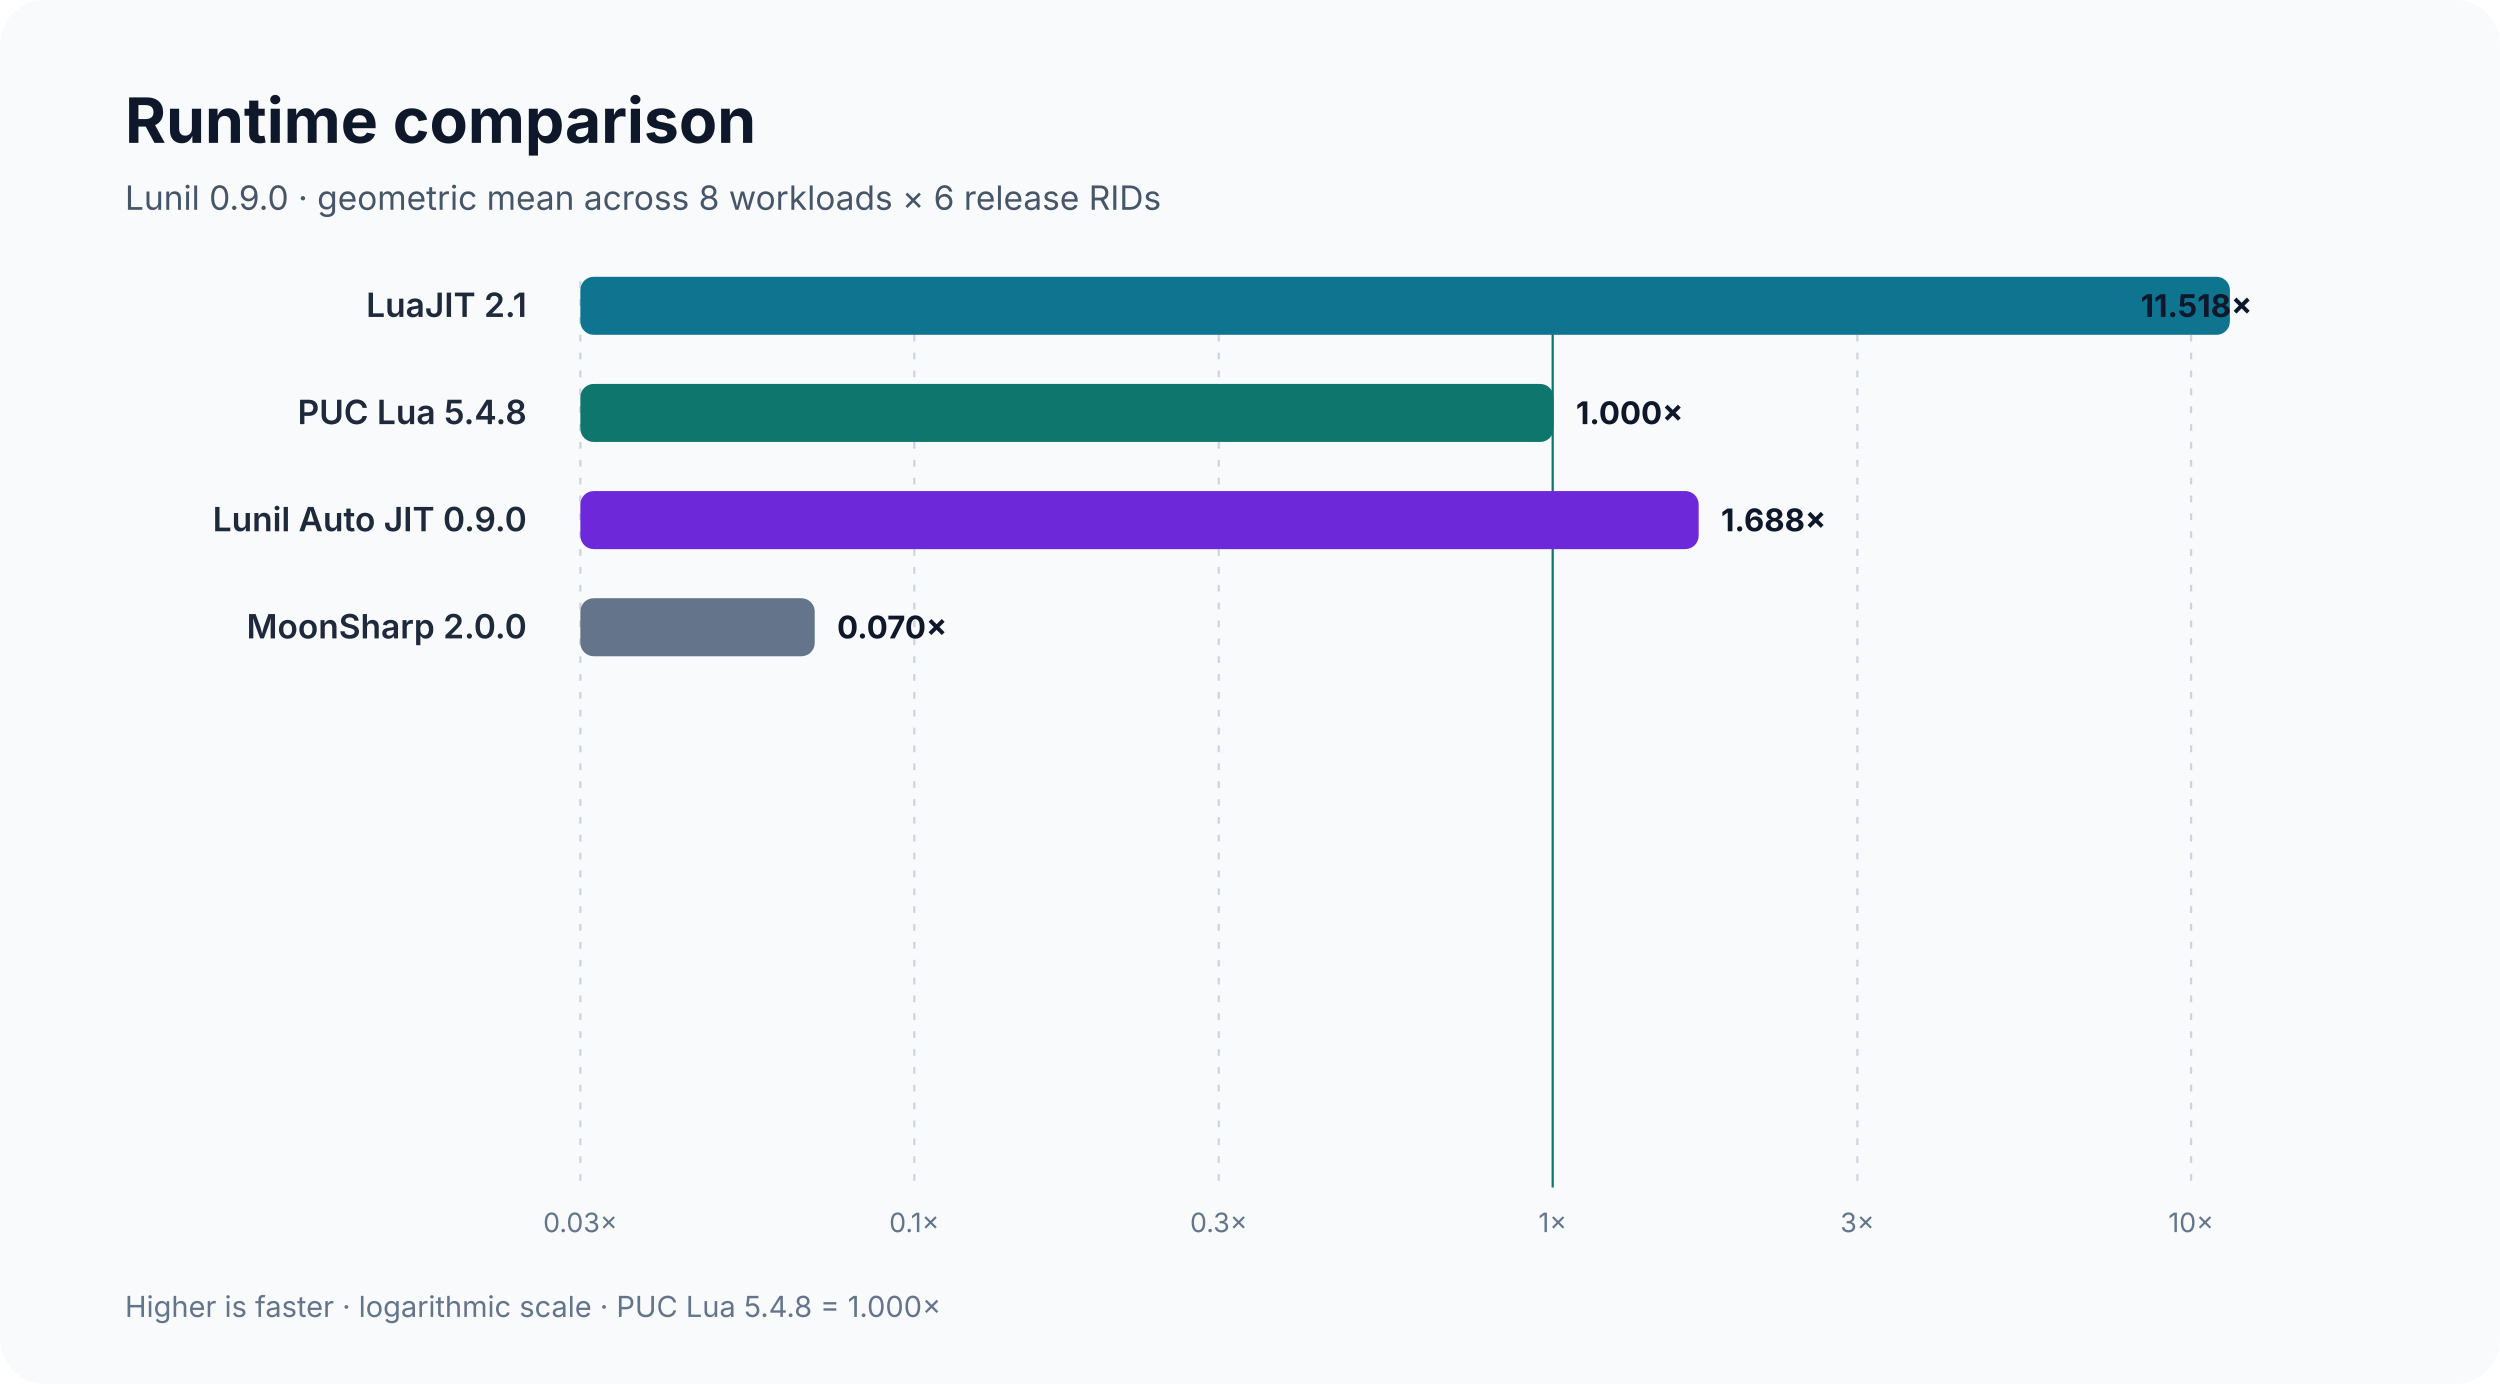
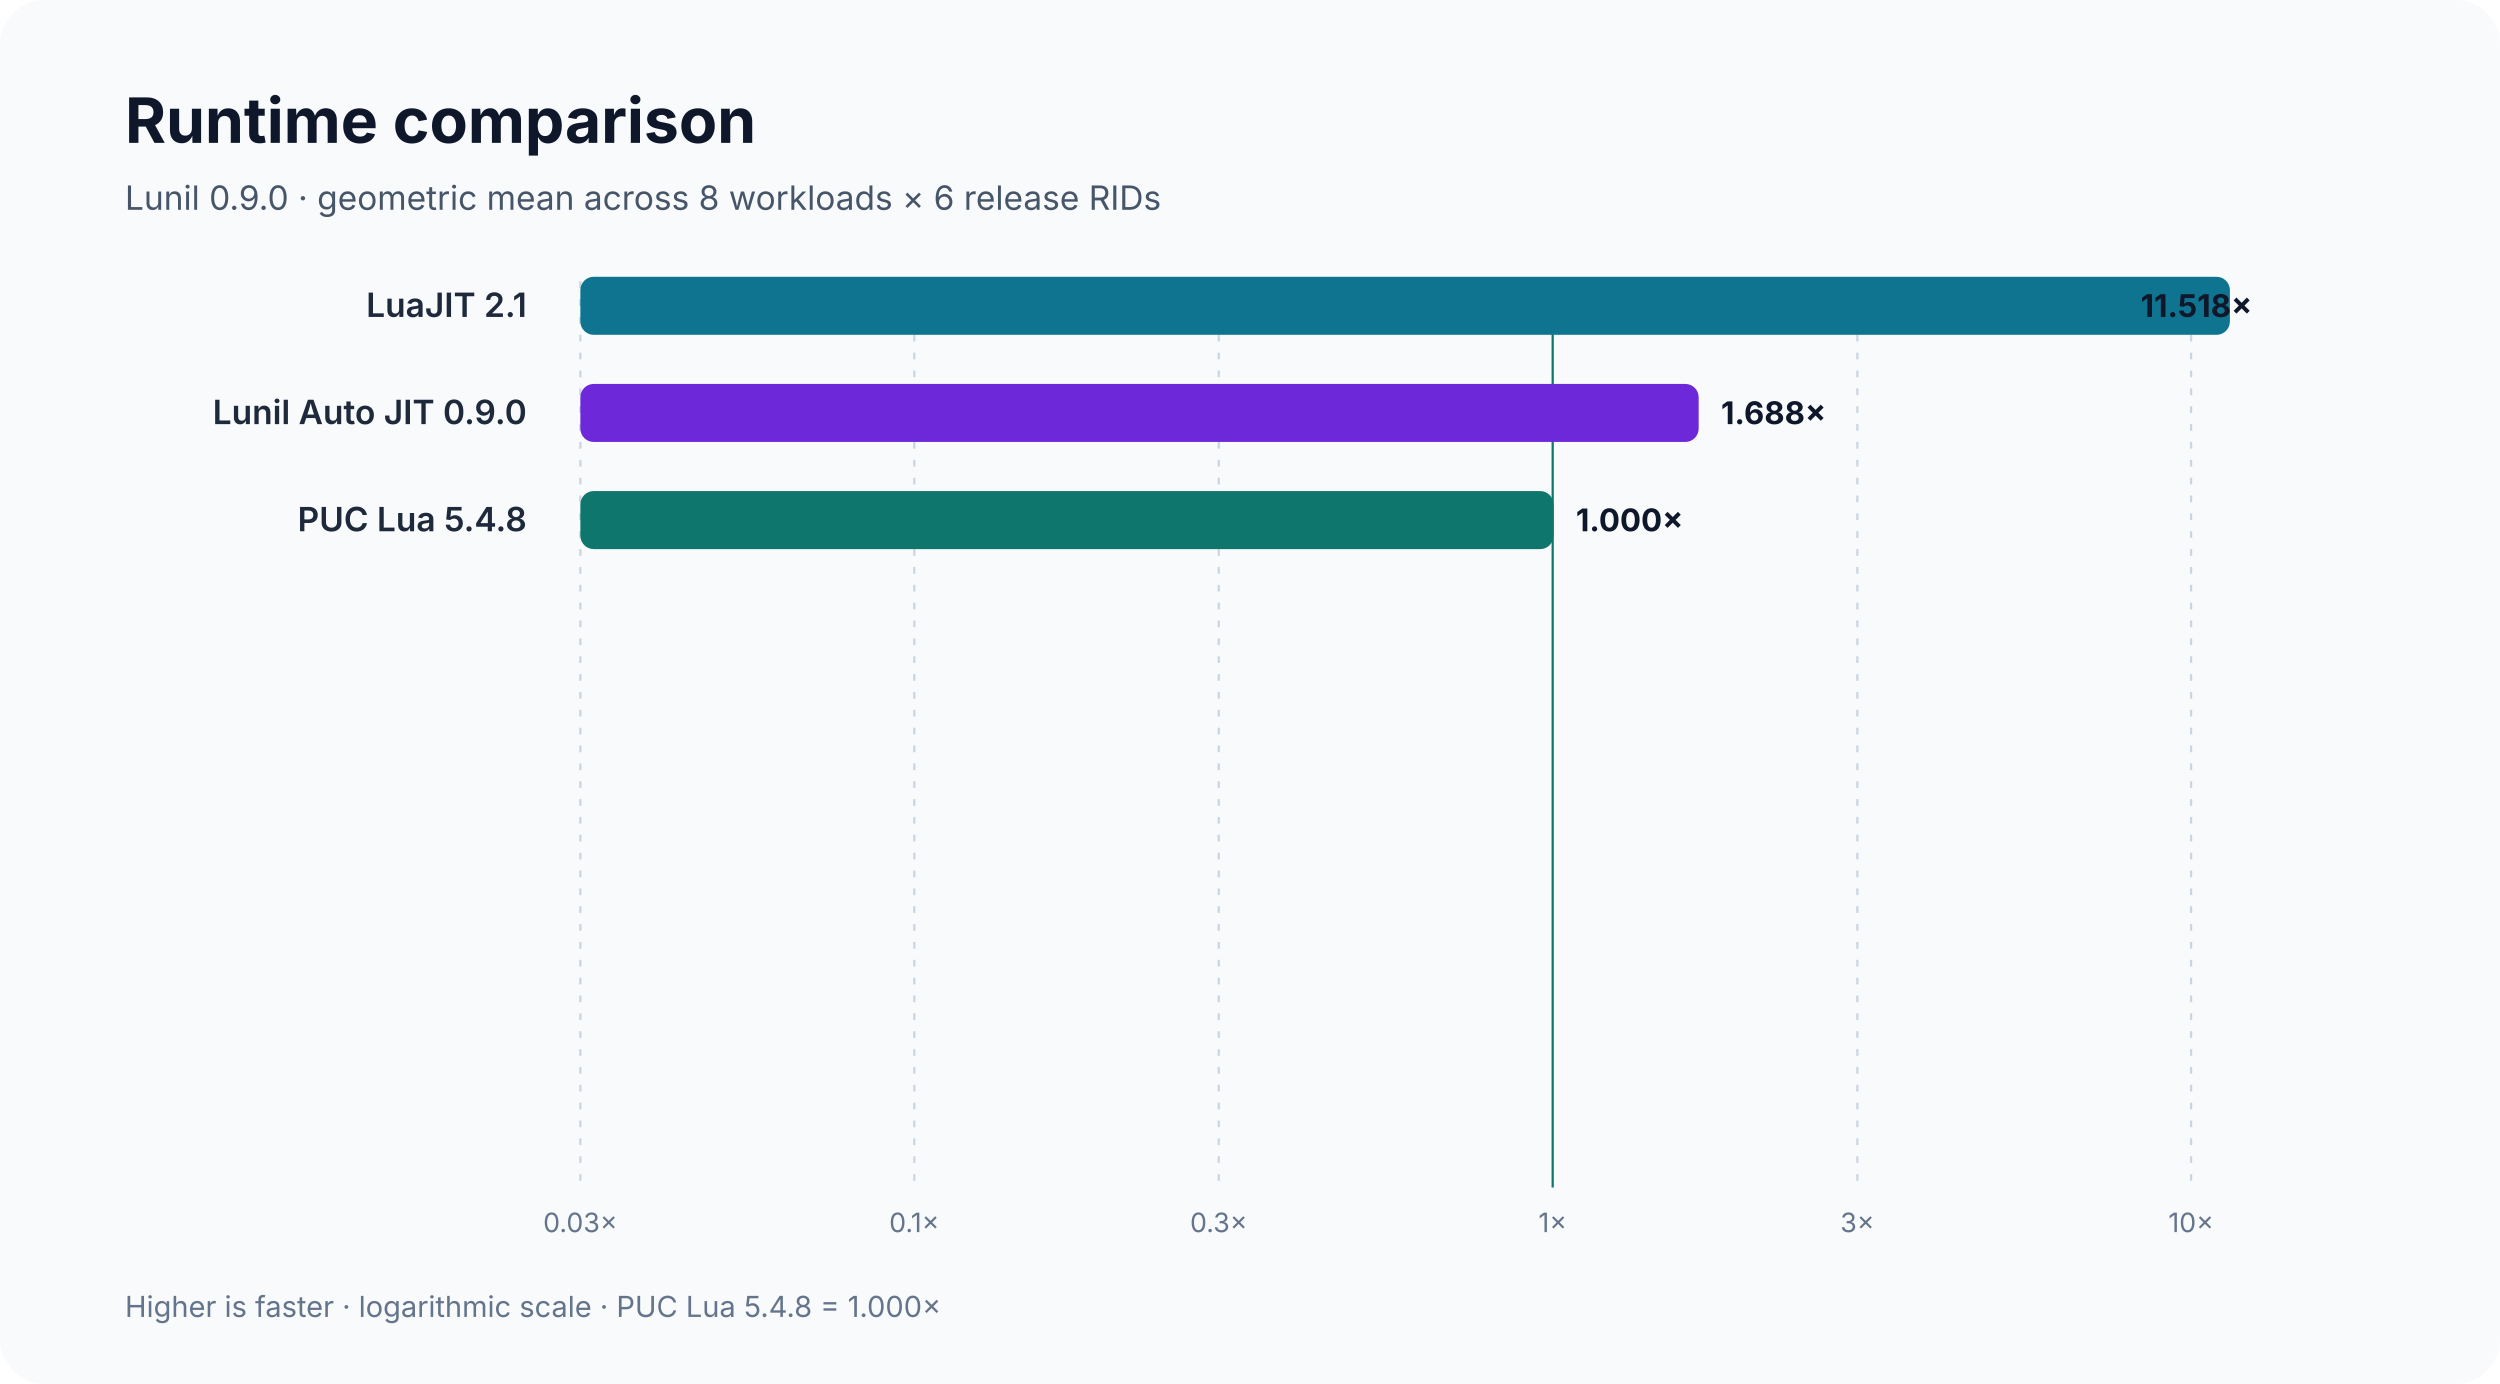
<svg xmlns="http://www.w3.org/2000/svg" width="1120" height="620" viewBox="0 0 1120 620" role="img" aria-labelledby="title desc">
  <rect width="1120" height="620" rx="20" fill="#f8fafc" />
  <text x="56" y="64" font-family="Inter,Segoe UI,sans-serif" font-size="28" font-weight="700" fill="#0f172a">Runtime comparison</text>
  <text x="56" y="94" font-family="Inter,Segoe UI,sans-serif" font-size="15" fill="#475569">Lunil 0.9.0 · geometric mean across 8 workloads × 6 release RIDs</text>
  <line x1="260.0" y1="126" x2="260.0" y2="532" stroke="#cbd5e1" stroke-width="1" stroke-dasharray="3 5" />
  <text x="260.0" y="552" text-anchor="middle" font-family="Inter,Segoe UI,sans-serif" font-size="12" fill="#64748b">0.03×</text>
  <line x1="409.6" y1="126" x2="409.6" y2="532" stroke="#cbd5e1" stroke-width="1" stroke-dasharray="3 5" />
  <text x="409.6" y="552" text-anchor="middle" font-family="Inter,Segoe UI,sans-serif" font-size="12" fill="#64748b">0.1×</text>
  <line x1="546.0" y1="126" x2="546.0" y2="532" stroke="#cbd5e1" stroke-width="1" stroke-dasharray="3 5" />
  <text x="546.0" y="552" text-anchor="middle" font-family="Inter,Segoe UI,sans-serif" font-size="12" fill="#64748b">0.3×</text>
  <line x1="695.6" y1="126" x2="695.6" y2="532" stroke="#0f766e" stroke-width="1" />
  <text x="695.6" y="552" text-anchor="middle" font-family="Inter,Segoe UI,sans-serif" font-size="12" fill="#64748b">1×</text>
  <line x1="832.1" y1="126" x2="832.1" y2="532" stroke="#cbd5e1" stroke-width="1" stroke-dasharray="3 5" />
  <text x="832.1" y="552" text-anchor="middle" font-family="Inter,Segoe UI,sans-serif" font-size="12" fill="#64748b">3×</text>
  <line x1="981.6" y1="126" x2="981.6" y2="532" stroke="#cbd5e1" stroke-width="1" stroke-dasharray="3 5" />
  <text x="981.6" y="552" text-anchor="middle" font-family="Inter,Segoe UI,sans-serif" font-size="12" fill="#64748b">10×</text>
  <text x="236" y="142" text-anchor="end" font-family="Inter,Segoe UI,sans-serif" font-size="15" font-weight="600" fill="#1e293b">LuaJIT 2.1</text>
  <rect x="260" y="124" width="739.0" height="26" rx="6" fill="#0e7490" />
  <text x="1009.0" y="142" text-anchor="end" font-family="Inter,Segoe UI,sans-serif" font-size="14" font-weight="700" fill="#0f172a">11.518×</text>
-   <text x="236" y="190" text-anchor="end" font-family="Inter,Segoe UI,sans-serif" font-size="15" font-weight="600" fill="#1e293b">PUC Lua 5.4.8</text>
-   <rect x="260" y="172" width="436.0" height="26" rx="6" fill="#0f766e" />
-   <text x="706.0" y="190" text-anchor="start" font-family="Inter,Segoe UI,sans-serif" font-size="14" font-weight="700" fill="#0f172a">1.000×</text>
-   <text x="236" y="238" text-anchor="end" font-family="Inter,Segoe UI,sans-serif" font-size="15" font-weight="600" fill="#1e293b">Lunil Auto JIT 0.9.0</text>
-   <rect x="260" y="220" width="501.0" height="26" rx="6" fill="#6d28d9" />
-   <text x="771.0" y="238" text-anchor="start" font-family="Inter,Segoe UI,sans-serif" font-size="14" font-weight="700" fill="#0f172a">1.688×</text>
-   <text x="236" y="286" text-anchor="end" font-family="Inter,Segoe UI,sans-serif" font-size="15" font-weight="600" fill="#1e293b">MoonSharp 2.0.0</text>
-   <rect x="260" y="268" width="105.0" height="26" rx="6" fill="#64748b" />
-   <text x="375.0" y="286" text-anchor="start" font-family="Inter,Segoe UI,sans-serif" font-size="14" font-weight="700" fill="#0f172a">0.070×</text>
+   <text x="236" y="190" text-anchor="end" font-family="Inter,Segoe UI,sans-serif" font-size="15" font-weight="600" fill="#1e293b">Lunil Auto JIT 0.9.0</text>
+   <rect x="260" y="172" width="501.0" height="26" rx="6" fill="#6d28d9" />
+   <text x="771.0" y="190" text-anchor="start" font-family="Inter,Segoe UI,sans-serif" font-size="14" font-weight="700" fill="#0f172a">1.688×</text>
+   <text x="236" y="238" text-anchor="end" font-family="Inter,Segoe UI,sans-serif" font-size="15" font-weight="600" fill="#1e293b">PUC Lua 5.4.8</text>
+   <rect x="260" y="220" width="436.0" height="26" rx="6" fill="#0f766e" />
+   <text x="706.0" y="238" text-anchor="start" font-family="Inter,Segoe UI,sans-serif" font-size="14" font-weight="700" fill="#0f172a">1.000×</text>
  <text x="56" y="590" font-family="Inter,Segoe UI,sans-serif" font-size="13" fill="#64748b">Higher is faster · logarithmic scale · PUC Lua 5.4.8 = 1.000×</text>
</svg>
